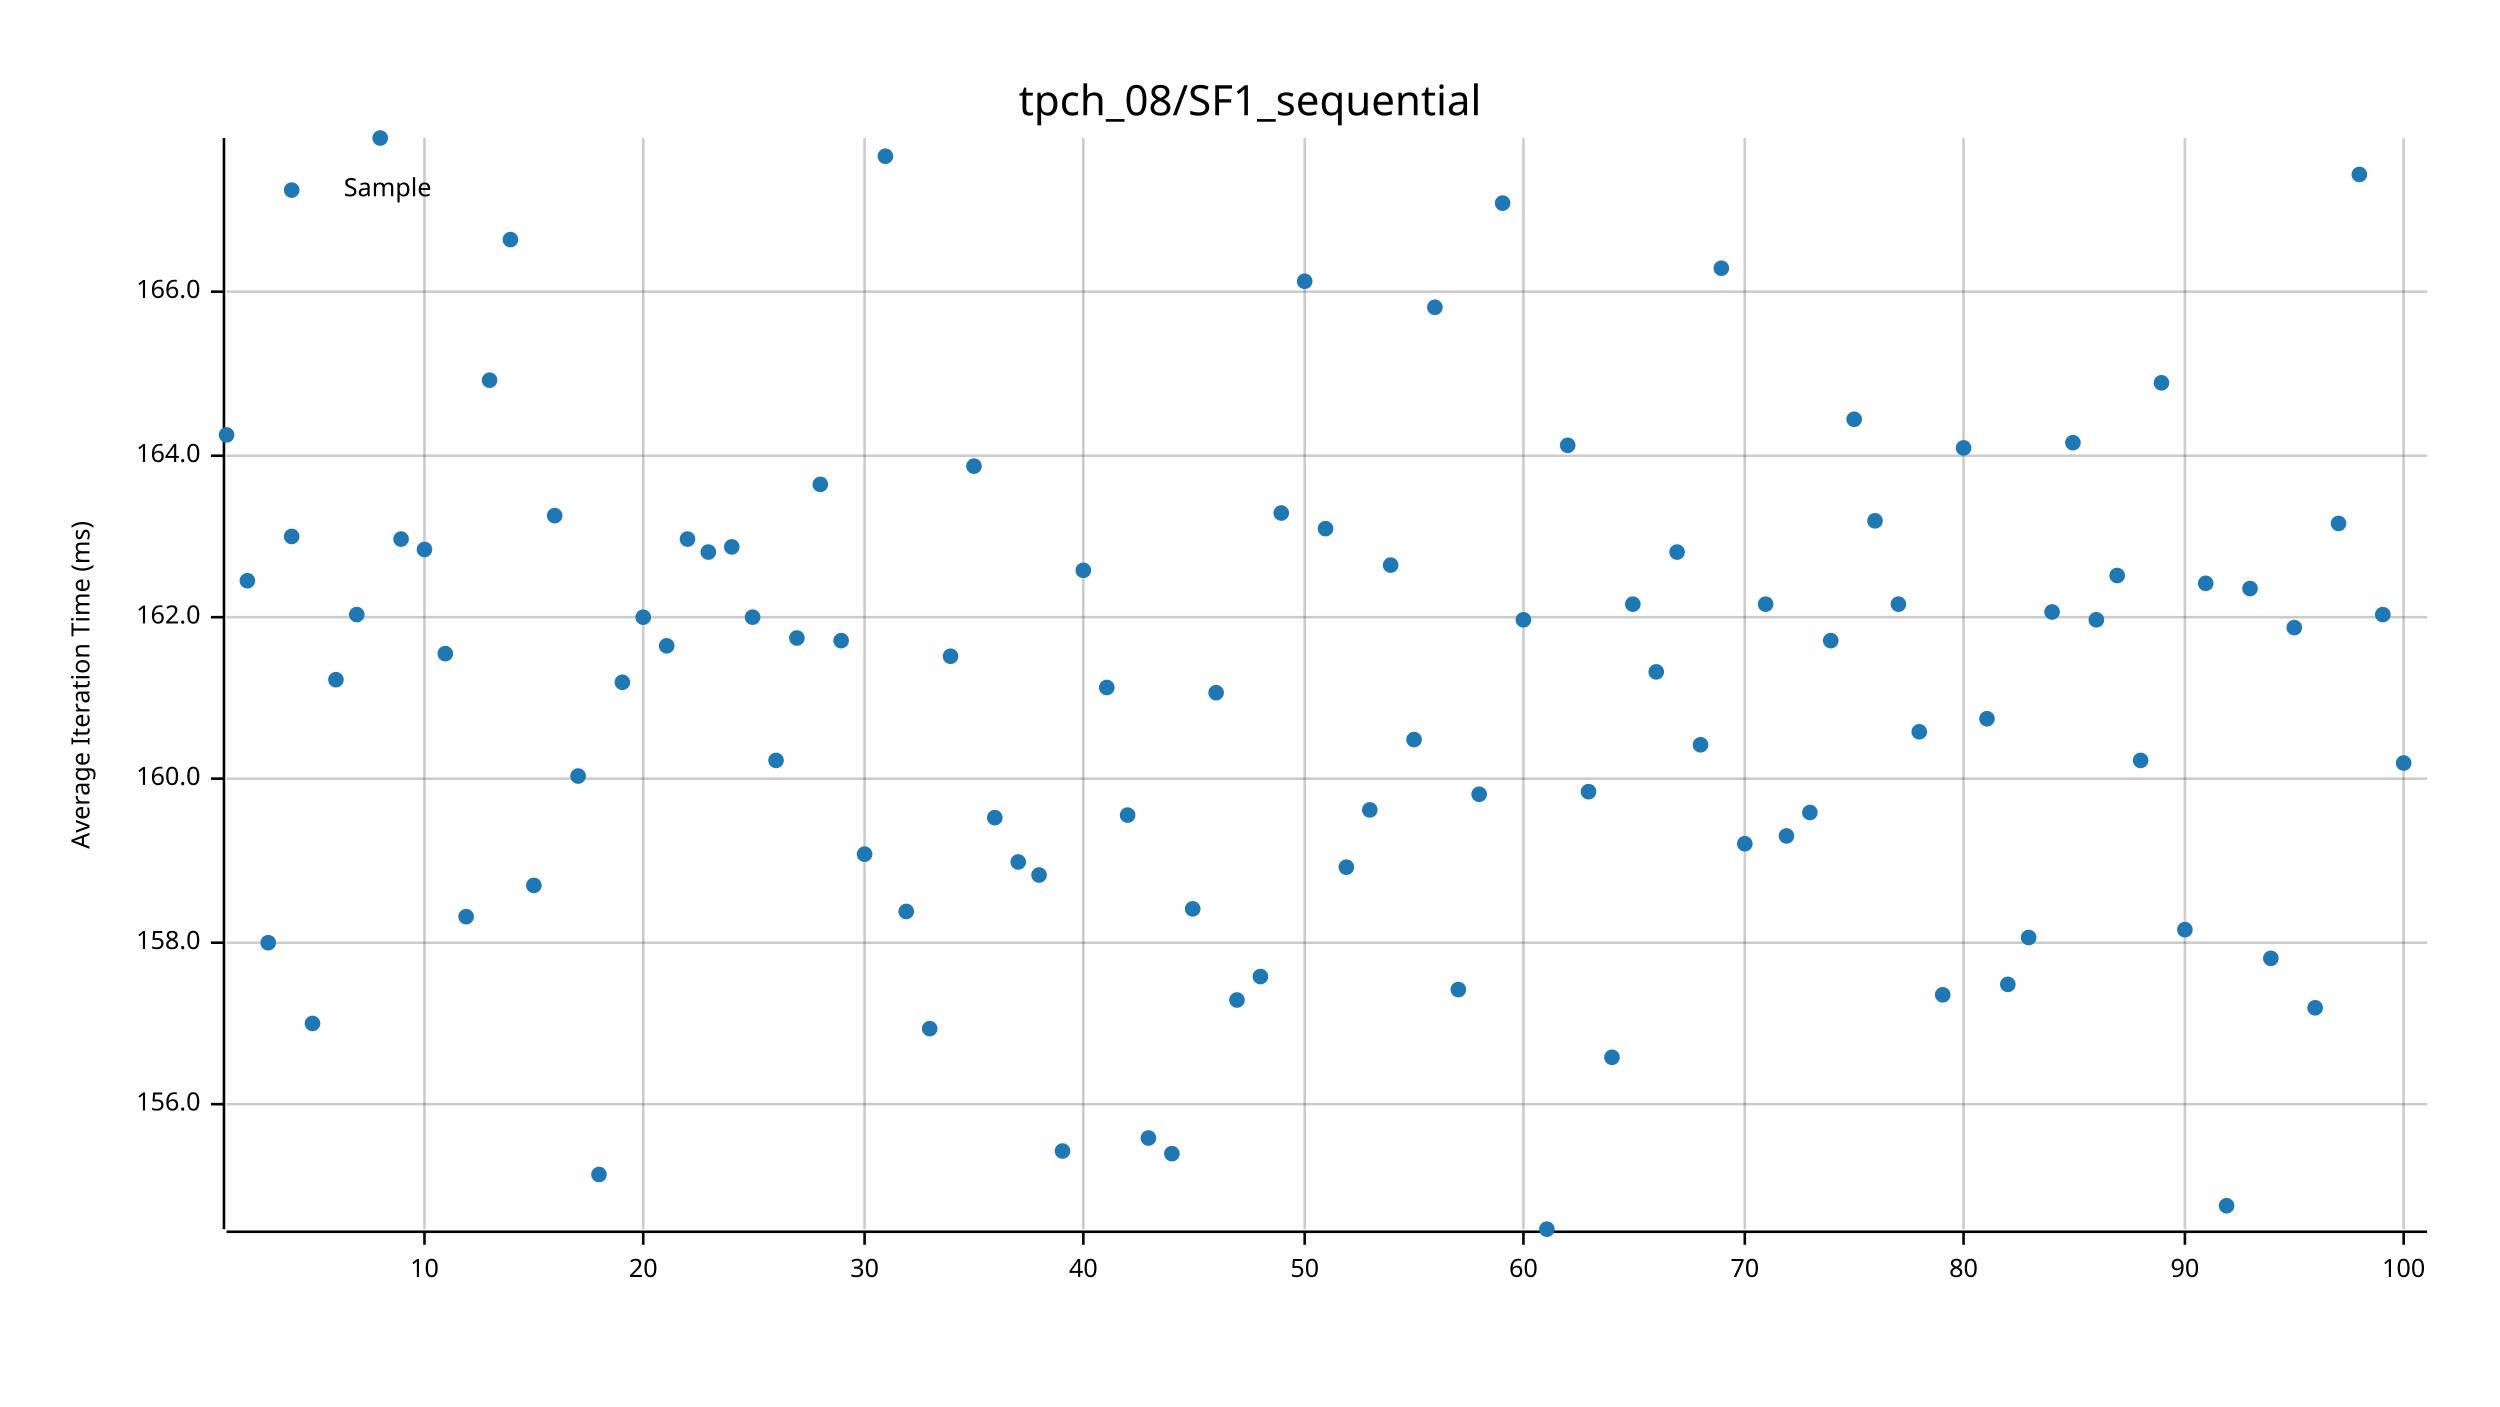
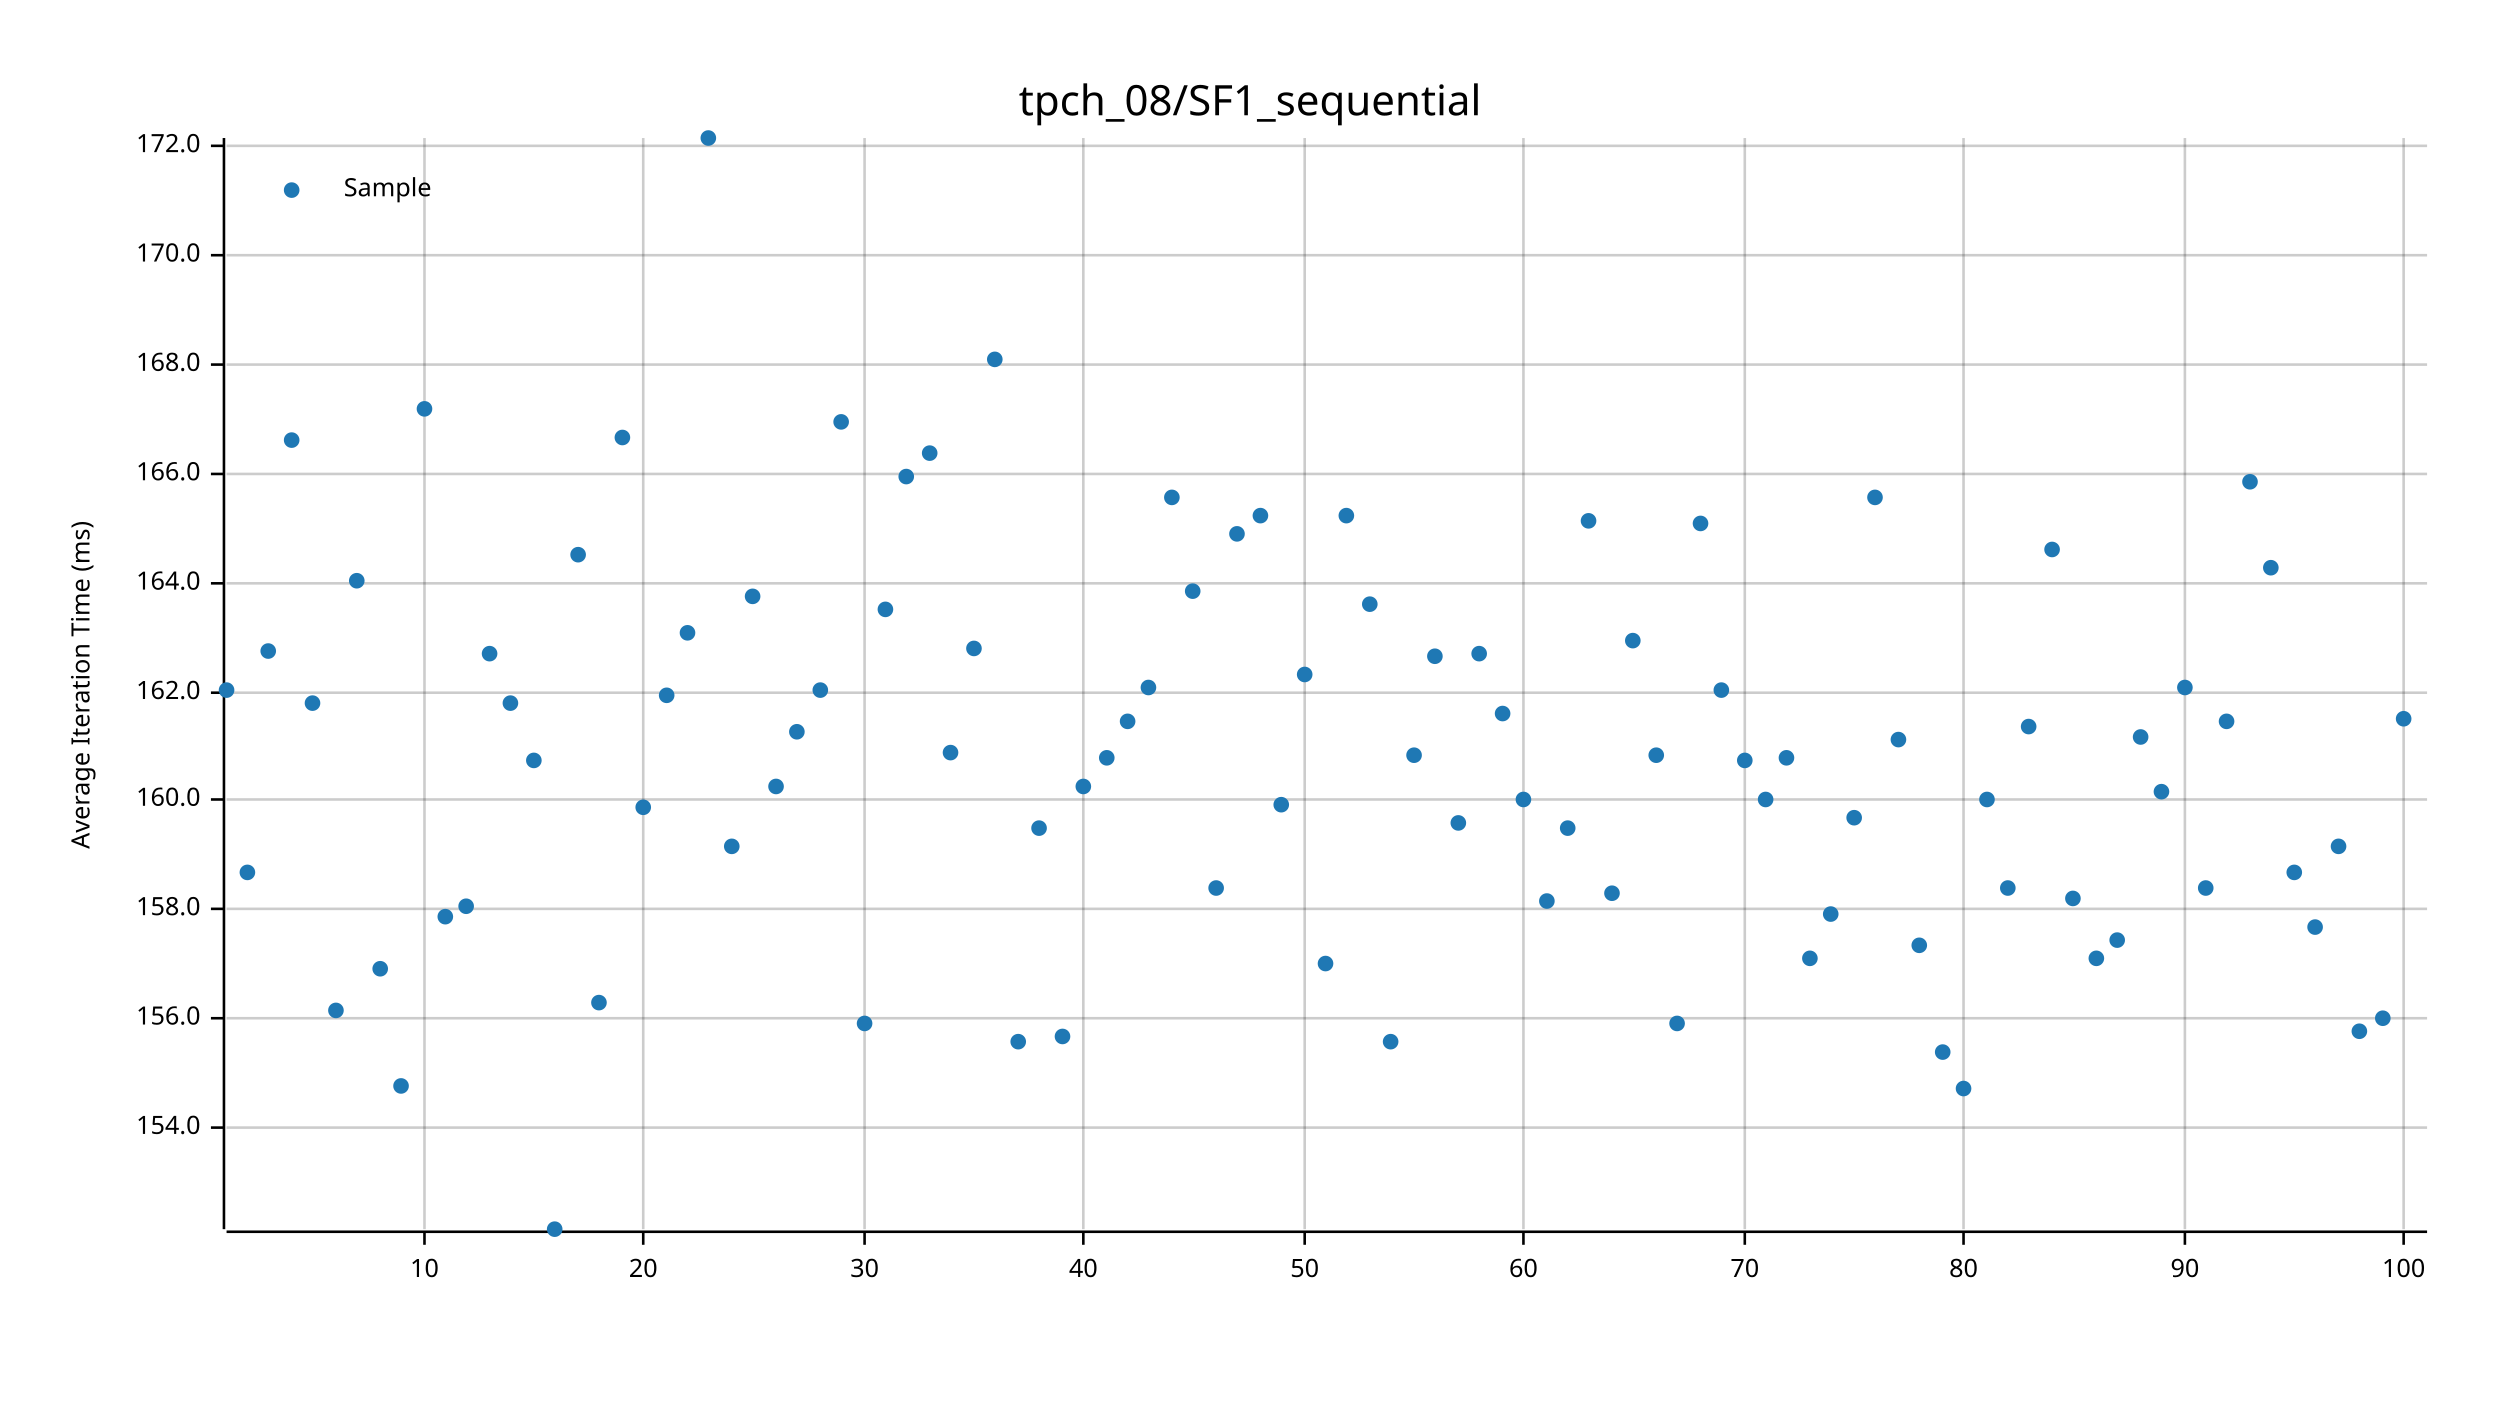
<svg xmlns="http://www.w3.org/2000/svg" width="960" height="540" viewBox="0 0 960 540">
  <text x="480" y="32" dy="0.76em" text-anchor="middle" font-family="sans-serif" font-size="16.129" opacity="1" fill="#000000">
tpch_08/SF1_sequential
</text>
  <text x="27" y="263" dy="0.76em" text-anchor="middle" font-family="sans-serif" font-size="9.677" opacity="1" fill="#000000" transform="rotate(270, 27, 263)">
Average Iteration Time (ms)
</text>
  <line opacity="0.2" stroke="#000000" stroke-width="1" x1="163" y1="472" x2="163" y2="53" />
  <line opacity="0.2" stroke="#000000" stroke-width="1" x1="247" y1="472" x2="247" y2="53" />
  <line opacity="0.2" stroke="#000000" stroke-width="1" x1="332" y1="472" x2="332" y2="53" />
  <line opacity="0.2" stroke="#000000" stroke-width="1" x1="416" y1="472" x2="416" y2="53" />
  <line opacity="0.2" stroke="#000000" stroke-width="1" x1="501" y1="472" x2="501" y2="53" />
  <line opacity="0.2" stroke="#000000" stroke-width="1" x1="585" y1="472" x2="585" y2="53" />
  <line opacity="0.2" stroke="#000000" stroke-width="1" x1="670" y1="472" x2="670" y2="53" />
  <line opacity="0.2" stroke="#000000" stroke-width="1" x1="754" y1="472" x2="754" y2="53" />
  <line opacity="0.2" stroke="#000000" stroke-width="1" x1="839" y1="472" x2="839" y2="53" />
  <line opacity="0.2" stroke="#000000" stroke-width="1" x1="923" y1="472" x2="923" y2="53" />
-   <line opacity="0.2" stroke="#000000" stroke-width="1" x1="87" y1="424" x2="932" y2="424" />
-   <line opacity="0.2" stroke="#000000" stroke-width="1" x1="87" y1="362" x2="932" y2="362" />
-   <line opacity="0.2" stroke="#000000" stroke-width="1" x1="87" y1="299" x2="932" y2="299" />
-   <line opacity="0.2" stroke="#000000" stroke-width="1" x1="87" y1="237" x2="932" y2="237" />
-   <line opacity="0.2" stroke="#000000" stroke-width="1" x1="87" y1="175" x2="932" y2="175" />
-   <line opacity="0.2" stroke="#000000" stroke-width="1" x1="87" y1="112" x2="932" y2="112" />
+   <line opacity="0.2" stroke="#000000" stroke-width="1" x1="87" y1="433" x2="932" y2="433" />
+   <line opacity="0.2" stroke="#000000" stroke-width="1" x1="87" y1="391" x2="932" y2="391" />
+   <line opacity="0.2" stroke="#000000" stroke-width="1" x1="87" y1="349" x2="932" y2="349" />
+   <line opacity="0.2" stroke="#000000" stroke-width="1" x1="87" y1="307" x2="932" y2="307" />
+   <line opacity="0.2" stroke="#000000" stroke-width="1" x1="87" y1="266" x2="932" y2="266" />
+   <line opacity="0.2" stroke="#000000" stroke-width="1" x1="87" y1="224" x2="932" y2="224" />
+   <line opacity="0.2" stroke="#000000" stroke-width="1" x1="87" y1="182" x2="932" y2="182" />
+   <line opacity="0.2" stroke="#000000" stroke-width="1" x1="87" y1="140" x2="932" y2="140" />
+   <line opacity="0.2" stroke="#000000" stroke-width="1" x1="87" y1="98" x2="932" y2="98" />
+   <line opacity="0.2" stroke="#000000" stroke-width="1" x1="87" y1="56" x2="932" y2="56" />
  <polyline fill="none" opacity="1" stroke="#000000" stroke-width="1" points="86,53 86,472 " />
-   <text x="77" y="424" dy="0.5ex" text-anchor="end" font-family="sans-serif" font-size="9.677" opacity="1" fill="#000000">
+   <text x="77" y="433" dy="0.5ex" text-anchor="end" font-family="sans-serif" font-size="9.677" opacity="1" fill="#000000">
+ 154.0
+ </text>
+   <polyline fill="none" opacity="1" stroke="#000000" stroke-width="1" points="81,433 86,433 " />
+   <text x="77" y="391" dy="0.5ex" text-anchor="end" font-family="sans-serif" font-size="9.677" opacity="1" fill="#000000">
156.0
</text>
-   <polyline fill="none" opacity="1" stroke="#000000" stroke-width="1" points="81,424 86,424 " />
-   <text x="77" y="362" dy="0.5ex" text-anchor="end" font-family="sans-serif" font-size="9.677" opacity="1" fill="#000000">
+   <polyline fill="none" opacity="1" stroke="#000000" stroke-width="1" points="81,391 86,391 " />
+   <text x="77" y="349" dy="0.5ex" text-anchor="end" font-family="sans-serif" font-size="9.677" opacity="1" fill="#000000">
158.0
</text>
-   <polyline fill="none" opacity="1" stroke="#000000" stroke-width="1" points="81,362 86,362 " />
-   <text x="77" y="299" dy="0.5ex" text-anchor="end" font-family="sans-serif" font-size="9.677" opacity="1" fill="#000000">
+   <polyline fill="none" opacity="1" stroke="#000000" stroke-width="1" points="81,349 86,349 " />
+   <text x="77" y="307" dy="0.5ex" text-anchor="end" font-family="sans-serif" font-size="9.677" opacity="1" fill="#000000">
160.0
</text>
-   <polyline fill="none" opacity="1" stroke="#000000" stroke-width="1" points="81,299 86,299 " />
-   <text x="77" y="237" dy="0.5ex" text-anchor="end" font-family="sans-serif" font-size="9.677" opacity="1" fill="#000000">
+   <polyline fill="none" opacity="1" stroke="#000000" stroke-width="1" points="81,307 86,307 " />
+   <text x="77" y="266" dy="0.5ex" text-anchor="end" font-family="sans-serif" font-size="9.677" opacity="1" fill="#000000">
162.0
</text>
-   <polyline fill="none" opacity="1" stroke="#000000" stroke-width="1" points="81,237 86,237 " />
-   <text x="77" y="175" dy="0.5ex" text-anchor="end" font-family="sans-serif" font-size="9.677" opacity="1" fill="#000000">
+   <polyline fill="none" opacity="1" stroke="#000000" stroke-width="1" points="81,266 86,266 " />
+   <text x="77" y="224" dy="0.5ex" text-anchor="end" font-family="sans-serif" font-size="9.677" opacity="1" fill="#000000">
164.0
</text>
-   <polyline fill="none" opacity="1" stroke="#000000" stroke-width="1" points="81,175 86,175 " />
-   <text x="77" y="112" dy="0.5ex" text-anchor="end" font-family="sans-serif" font-size="9.677" opacity="1" fill="#000000">
+   <polyline fill="none" opacity="1" stroke="#000000" stroke-width="1" points="81,224 86,224 " />
+   <text x="77" y="182" dy="0.5ex" text-anchor="end" font-family="sans-serif" font-size="9.677" opacity="1" fill="#000000">
166.0
</text>
-   <polyline fill="none" opacity="1" stroke="#000000" stroke-width="1" points="81,112 86,112 " />
+   <polyline fill="none" opacity="1" stroke="#000000" stroke-width="1" points="81,182 86,182 " />
+   <text x="77" y="140" dy="0.5ex" text-anchor="end" font-family="sans-serif" font-size="9.677" opacity="1" fill="#000000">
+ 168.0
+ </text>
+   <polyline fill="none" opacity="1" stroke="#000000" stroke-width="1" points="81,140 86,140 " />
+   <text x="77" y="98" dy="0.5ex" text-anchor="end" font-family="sans-serif" font-size="9.677" opacity="1" fill="#000000">
+ 170.0
+ </text>
+   <polyline fill="none" opacity="1" stroke="#000000" stroke-width="1" points="81,98 86,98 " />
+   <text x="77" y="56" dy="0.5ex" text-anchor="end" font-family="sans-serif" font-size="9.677" opacity="1" fill="#000000">
+ 172.0
+ </text>
+   <polyline fill="none" opacity="1" stroke="#000000" stroke-width="1" points="81,56 86,56 " />
  <polyline fill="none" opacity="1" stroke="#000000" stroke-width="1" points="87,473 932,473 " />
  <text x="163" y="483" dy="0.76em" text-anchor="middle" font-family="sans-serif" font-size="9.677" opacity="1" fill="#000000">
10
</text>
  <polyline fill="none" opacity="1" stroke="#000000" stroke-width="1" points="163,473 163,478 " />
  <text x="247" y="483" dy="0.76em" text-anchor="middle" font-family="sans-serif" font-size="9.677" opacity="1" fill="#000000">
20
</text>
  <polyline fill="none" opacity="1" stroke="#000000" stroke-width="1" points="247,473 247,478 " />
  <text x="332" y="483" dy="0.76em" text-anchor="middle" font-family="sans-serif" font-size="9.677" opacity="1" fill="#000000">
30
</text>
  <polyline fill="none" opacity="1" stroke="#000000" stroke-width="1" points="332,473 332,478 " />
  <text x="416" y="483" dy="0.76em" text-anchor="middle" font-family="sans-serif" font-size="9.677" opacity="1" fill="#000000">
40
</text>
  <polyline fill="none" opacity="1" stroke="#000000" stroke-width="1" points="416,473 416,478 " />
  <text x="501" y="483" dy="0.76em" text-anchor="middle" font-family="sans-serif" font-size="9.677" opacity="1" fill="#000000">
50
</text>
  <polyline fill="none" opacity="1" stroke="#000000" stroke-width="1" points="501,473 501,478 " />
  <text x="585" y="483" dy="0.76em" text-anchor="middle" font-family="sans-serif" font-size="9.677" opacity="1" fill="#000000">
60
</text>
  <polyline fill="none" opacity="1" stroke="#000000" stroke-width="1" points="585,473 585,478 " />
  <text x="670" y="483" dy="0.76em" text-anchor="middle" font-family="sans-serif" font-size="9.677" opacity="1" fill="#000000">
70
</text>
  <polyline fill="none" opacity="1" stroke="#000000" stroke-width="1" points="670,473 670,478 " />
  <text x="754" y="483" dy="0.76em" text-anchor="middle" font-family="sans-serif" font-size="9.677" opacity="1" fill="#000000">
80
</text>
  <polyline fill="none" opacity="1" stroke="#000000" stroke-width="1" points="754,473 754,478 " />
  <text x="839" y="483" dy="0.76em" text-anchor="middle" font-family="sans-serif" font-size="9.677" opacity="1" fill="#000000">
90
</text>
  <polyline fill="none" opacity="1" stroke="#000000" stroke-width="1" points="839,473 839,478 " />
  <text x="923" y="483" dy="0.76em" text-anchor="middle" font-family="sans-serif" font-size="9.677" opacity="1" fill="#000000">
100
</text>
  <polyline fill="none" opacity="1" stroke="#000000" stroke-width="1" points="923,473 923,478 " />
-   <circle cx="87" cy="167" r="3" opacity="1" fill="#1F78B4" stroke="none" stroke-width="1" />
-   <circle cx="95" cy="223" r="3" opacity="1" fill="#1F78B4" stroke="none" stroke-width="1" />
-   <circle cx="103" cy="362" r="3" opacity="1" fill="#1F78B4" stroke="none" stroke-width="1" />
-   <circle cx="112" cy="206" r="3" opacity="1" fill="#1F78B4" stroke="none" stroke-width="1" />
-   <circle cx="120" cy="393" r="3" opacity="1" fill="#1F78B4" stroke="none" stroke-width="1" />
-   <circle cx="129" cy="261" r="3" opacity="1" fill="#1F78B4" stroke="none" stroke-width="1" />
-   <circle cx="137" cy="236" r="3" opacity="1" fill="#1F78B4" stroke="none" stroke-width="1" />
-   <circle cx="146" cy="53" r="3" opacity="1" fill="#1F78B4" stroke="none" stroke-width="1" />
-   <circle cx="154" cy="207" r="3" opacity="1" fill="#1F78B4" stroke="none" stroke-width="1" />
-   <circle cx="163" cy="211" r="3" opacity="1" fill="#1F78B4" stroke="none" stroke-width="1" />
-   <circle cx="171" cy="251" r="3" opacity="1" fill="#1F78B4" stroke="none" stroke-width="1" />
-   <circle cx="179" cy="352" r="3" opacity="1" fill="#1F78B4" stroke="none" stroke-width="1" />
-   <circle cx="188" cy="146" r="3" opacity="1" fill="#1F78B4" stroke="none" stroke-width="1" />
-   <circle cx="196" cy="92" r="3" opacity="1" fill="#1F78B4" stroke="none" stroke-width="1" />
-   <circle cx="205" cy="340" r="3" opacity="1" fill="#1F78B4" stroke="none" stroke-width="1" />
-   <circle cx="213" cy="198" r="3" opacity="1" fill="#1F78B4" stroke="none" stroke-width="1" />
-   <circle cx="222" cy="298" r="3" opacity="1" fill="#1F78B4" stroke="none" stroke-width="1" />
-   <circle cx="230" cy="451" r="3" opacity="1" fill="#1F78B4" stroke="none" stroke-width="1" />
-   <circle cx="239" cy="262" r="3" opacity="1" fill="#1F78B4" stroke="none" stroke-width="1" />
-   <circle cx="247" cy="237" r="3" opacity="1" fill="#1F78B4" stroke="none" stroke-width="1" />
-   <circle cx="256" cy="248" r="3" opacity="1" fill="#1F78B4" stroke="none" stroke-width="1" />
-   <circle cx="264" cy="207" r="3" opacity="1" fill="#1F78B4" stroke="none" stroke-width="1" />
-   <circle cx="272" cy="212" r="3" opacity="1" fill="#1F78B4" stroke="none" stroke-width="1" />
-   <circle cx="281" cy="210" r="3" opacity="1" fill="#1F78B4" stroke="none" stroke-width="1" />
-   <circle cx="289" cy="237" r="3" opacity="1" fill="#1F78B4" stroke="none" stroke-width="1" />
-   <circle cx="298" cy="292" r="3" opacity="1" fill="#1F78B4" stroke="none" stroke-width="1" />
-   <circle cx="306" cy="245" r="3" opacity="1" fill="#1F78B4" stroke="none" stroke-width="1" />
-   <circle cx="315" cy="186" r="3" opacity="1" fill="#1F78B4" stroke="none" stroke-width="1" />
-   <circle cx="323" cy="246" r="3" opacity="1" fill="#1F78B4" stroke="none" stroke-width="1" />
-   <circle cx="332" cy="328" r="3" opacity="1" fill="#1F78B4" stroke="none" stroke-width="1" />
-   <circle cx="340" cy="60" r="3" opacity="1" fill="#1F78B4" stroke="none" stroke-width="1" />
-   <circle cx="348" cy="350" r="3" opacity="1" fill="#1F78B4" stroke="none" stroke-width="1" />
-   <circle cx="357" cy="395" r="3" opacity="1" fill="#1F78B4" stroke="none" stroke-width="1" />
-   <circle cx="365" cy="252" r="3" opacity="1" fill="#1F78B4" stroke="none" stroke-width="1" />
-   <circle cx="374" cy="179" r="3" opacity="1" fill="#1F78B4" stroke="none" stroke-width="1" />
-   <circle cx="382" cy="314" r="3" opacity="1" fill="#1F78B4" stroke="none" stroke-width="1" />
-   <circle cx="391" cy="331" r="3" opacity="1" fill="#1F78B4" stroke="none" stroke-width="1" />
-   <circle cx="399" cy="336" r="3" opacity="1" fill="#1F78B4" stroke="none" stroke-width="1" />
-   <circle cx="408" cy="442" r="3" opacity="1" fill="#1F78B4" stroke="none" stroke-width="1" />
-   <circle cx="416" cy="219" r="3" opacity="1" fill="#1F78B4" stroke="none" stroke-width="1" />
-   <circle cx="425" cy="264" r="3" opacity="1" fill="#1F78B4" stroke="none" stroke-width="1" />
-   <circle cx="433" cy="313" r="3" opacity="1" fill="#1F78B4" stroke="none" stroke-width="1" />
-   <circle cx="441" cy="437" r="3" opacity="1" fill="#1F78B4" stroke="none" stroke-width="1" />
-   <circle cx="450" cy="443" r="3" opacity="1" fill="#1F78B4" stroke="none" stroke-width="1" />
-   <circle cx="458" cy="349" r="3" opacity="1" fill="#1F78B4" stroke="none" stroke-width="1" />
-   <circle cx="467" cy="266" r="3" opacity="1" fill="#1F78B4" stroke="none" stroke-width="1" />
-   <circle cx="475" cy="384" r="3" opacity="1" fill="#1F78B4" stroke="none" stroke-width="1" />
-   <circle cx="484" cy="375" r="3" opacity="1" fill="#1F78B4" stroke="none" stroke-width="1" />
-   <circle cx="492" cy="197" r="3" opacity="1" fill="#1F78B4" stroke="none" stroke-width="1" />
-   <circle cx="501" cy="108" r="3" opacity="1" fill="#1F78B4" stroke="none" stroke-width="1" />
-   <circle cx="509" cy="203" r="3" opacity="1" fill="#1F78B4" stroke="none" stroke-width="1" />
-   <circle cx="517" cy="333" r="3" opacity="1" fill="#1F78B4" stroke="none" stroke-width="1" />
-   <circle cx="526" cy="311" r="3" opacity="1" fill="#1F78B4" stroke="none" stroke-width="1" />
-   <circle cx="534" cy="217" r="3" opacity="1" fill="#1F78B4" stroke="none" stroke-width="1" />
-   <circle cx="543" cy="284" r="3" opacity="1" fill="#1F78B4" stroke="none" stroke-width="1" />
-   <circle cx="551" cy="118" r="3" opacity="1" fill="#1F78B4" stroke="none" stroke-width="1" />
-   <circle cx="560" cy="380" r="3" opacity="1" fill="#1F78B4" stroke="none" stroke-width="1" />
-   <circle cx="568" cy="305" r="3" opacity="1" fill="#1F78B4" stroke="none" stroke-width="1" />
-   <circle cx="577" cy="78" r="3" opacity="1" fill="#1F78B4" stroke="none" stroke-width="1" />
-   <circle cx="585" cy="238" r="3" opacity="1" fill="#1F78B4" stroke="none" stroke-width="1" />
-   <circle cx="594" cy="472" r="3" opacity="1" fill="#1F78B4" stroke="none" stroke-width="1" />
-   <circle cx="602" cy="171" r="3" opacity="1" fill="#1F78B4" stroke="none" stroke-width="1" />
-   <circle cx="610" cy="304" r="3" opacity="1" fill="#1F78B4" stroke="none" stroke-width="1" />
-   <circle cx="619" cy="406" r="3" opacity="1" fill="#1F78B4" stroke="none" stroke-width="1" />
-   <circle cx="627" cy="232" r="3" opacity="1" fill="#1F78B4" stroke="none" stroke-width="1" />
-   <circle cx="636" cy="258" r="3" opacity="1" fill="#1F78B4" stroke="none" stroke-width="1" />
-   <circle cx="644" cy="212" r="3" opacity="1" fill="#1F78B4" stroke="none" stroke-width="1" />
-   <circle cx="653" cy="286" r="3" opacity="1" fill="#1F78B4" stroke="none" stroke-width="1" />
-   <circle cx="661" cy="103" r="3" opacity="1" fill="#1F78B4" stroke="none" stroke-width="1" />
-   <circle cx="670" cy="324" r="3" opacity="1" fill="#1F78B4" stroke="none" stroke-width="1" />
-   <circle cx="678" cy="232" r="3" opacity="1" fill="#1F78B4" stroke="none" stroke-width="1" />
-   <circle cx="686" cy="321" r="3" opacity="1" fill="#1F78B4" stroke="none" stroke-width="1" />
-   <circle cx="695" cy="312" r="3" opacity="1" fill="#1F78B4" stroke="none" stroke-width="1" />
-   <circle cx="703" cy="246" r="3" opacity="1" fill="#1F78B4" stroke="none" stroke-width="1" />
-   <circle cx="712" cy="161" r="3" opacity="1" fill="#1F78B4" stroke="none" stroke-width="1" />
-   <circle cx="720" cy="200" r="3" opacity="1" fill="#1F78B4" stroke="none" stroke-width="1" />
-   <circle cx="729" cy="232" r="3" opacity="1" fill="#1F78B4" stroke="none" stroke-width="1" />
-   <circle cx="737" cy="281" r="3" opacity="1" fill="#1F78B4" stroke="none" stroke-width="1" />
-   <circle cx="746" cy="382" r="3" opacity="1" fill="#1F78B4" stroke="none" stroke-width="1" />
-   <circle cx="754" cy="172" r="3" opacity="1" fill="#1F78B4" stroke="none" stroke-width="1" />
-   <circle cx="763" cy="276" r="3" opacity="1" fill="#1F78B4" stroke="none" stroke-width="1" />
-   <circle cx="771" cy="378" r="3" opacity="1" fill="#1F78B4" stroke="none" stroke-width="1" />
-   <circle cx="779" cy="360" r="3" opacity="1" fill="#1F78B4" stroke="none" stroke-width="1" />
-   <circle cx="788" cy="235" r="3" opacity="1" fill="#1F78B4" stroke="none" stroke-width="1" />
-   <circle cx="796" cy="170" r="3" opacity="1" fill="#1F78B4" stroke="none" stroke-width="1" />
-   <circle cx="805" cy="238" r="3" opacity="1" fill="#1F78B4" stroke="none" stroke-width="1" />
-   <circle cx="813" cy="221" r="3" opacity="1" fill="#1F78B4" stroke="none" stroke-width="1" />
-   <circle cx="822" cy="292" r="3" opacity="1" fill="#1F78B4" stroke="none" stroke-width="1" />
-   <circle cx="830" cy="147" r="3" opacity="1" fill="#1F78B4" stroke="none" stroke-width="1" />
-   <circle cx="839" cy="357" r="3" opacity="1" fill="#1F78B4" stroke="none" stroke-width="1" />
-   <circle cx="847" cy="224" r="3" opacity="1" fill="#1F78B4" stroke="none" stroke-width="1" />
-   <circle cx="855" cy="463" r="3" opacity="1" fill="#1F78B4" stroke="none" stroke-width="1" />
-   <circle cx="864" cy="226" r="3" opacity="1" fill="#1F78B4" stroke="none" stroke-width="1" />
-   <circle cx="872" cy="368" r="3" opacity="1" fill="#1F78B4" stroke="none" stroke-width="1" />
-   <circle cx="881" cy="241" r="3" opacity="1" fill="#1F78B4" stroke="none" stroke-width="1" />
-   <circle cx="889" cy="387" r="3" opacity="1" fill="#1F78B4" stroke="none" stroke-width="1" />
-   <circle cx="898" cy="201" r="3" opacity="1" fill="#1F78B4" stroke="none" stroke-width="1" />
-   <circle cx="906" cy="67" r="3" opacity="1" fill="#1F78B4" stroke="none" stroke-width="1" />
-   <circle cx="915" cy="236" r="3" opacity="1" fill="#1F78B4" stroke="none" stroke-width="1" />
-   <circle cx="923" cy="293" r="3" opacity="1" fill="#1F78B4" stroke="none" stroke-width="1" />
+   <circle cx="87" cy="265" r="3" opacity="1" fill="#1F78B4" stroke="none" stroke-width="1" />
+   <circle cx="95" cy="335" r="3" opacity="1" fill="#1F78B4" stroke="none" stroke-width="1" />
+   <circle cx="103" cy="250" r="3" opacity="1" fill="#1F78B4" stroke="none" stroke-width="1" />
+   <circle cx="112" cy="169" r="3" opacity="1" fill="#1F78B4" stroke="none" stroke-width="1" />
+   <circle cx="120" cy="270" r="3" opacity="1" fill="#1F78B4" stroke="none" stroke-width="1" />
+   <circle cx="129" cy="388" r="3" opacity="1" fill="#1F78B4" stroke="none" stroke-width="1" />
+   <circle cx="137" cy="223" r="3" opacity="1" fill="#1F78B4" stroke="none" stroke-width="1" />
+   <circle cx="146" cy="372" r="3" opacity="1" fill="#1F78B4" stroke="none" stroke-width="1" />
+   <circle cx="154" cy="417" r="3" opacity="1" fill="#1F78B4" stroke="none" stroke-width="1" />
+   <circle cx="163" cy="157" r="3" opacity="1" fill="#1F78B4" stroke="none" stroke-width="1" />
+   <circle cx="171" cy="352" r="3" opacity="1" fill="#1F78B4" stroke="none" stroke-width="1" />
+   <circle cx="179" cy="348" r="3" opacity="1" fill="#1F78B4" stroke="none" stroke-width="1" />
+   <circle cx="188" cy="251" r="3" opacity="1" fill="#1F78B4" stroke="none" stroke-width="1" />
+   <circle cx="196" cy="270" r="3" opacity="1" fill="#1F78B4" stroke="none" stroke-width="1" />
+   <circle cx="205" cy="292" r="3" opacity="1" fill="#1F78B4" stroke="none" stroke-width="1" />
+   <circle cx="213" cy="472" r="3" opacity="1" fill="#1F78B4" stroke="none" stroke-width="1" />
+   <circle cx="222" cy="213" r="3" opacity="1" fill="#1F78B4" stroke="none" stroke-width="1" />
+   <circle cx="230" cy="385" r="3" opacity="1" fill="#1F78B4" stroke="none" stroke-width="1" />
+   <circle cx="239" cy="168" r="3" opacity="1" fill="#1F78B4" stroke="none" stroke-width="1" />
+   <circle cx="247" cy="310" r="3" opacity="1" fill="#1F78B4" stroke="none" stroke-width="1" />
+   <circle cx="256" cy="267" r="3" opacity="1" fill="#1F78B4" stroke="none" stroke-width="1" />
+   <circle cx="264" cy="243" r="3" opacity="1" fill="#1F78B4" stroke="none" stroke-width="1" />
+   <circle cx="272" cy="53" r="3" opacity="1" fill="#1F78B4" stroke="none" stroke-width="1" />
+   <circle cx="281" cy="325" r="3" opacity="1" fill="#1F78B4" stroke="none" stroke-width="1" />
+   <circle cx="289" cy="229" r="3" opacity="1" fill="#1F78B4" stroke="none" stroke-width="1" />
+   <circle cx="298" cy="302" r="3" opacity="1" fill="#1F78B4" stroke="none" stroke-width="1" />
+   <circle cx="306" cy="281" r="3" opacity="1" fill="#1F78B4" stroke="none" stroke-width="1" />
+   <circle cx="315" cy="265" r="3" opacity="1" fill="#1F78B4" stroke="none" stroke-width="1" />
+   <circle cx="323" cy="162" r="3" opacity="1" fill="#1F78B4" stroke="none" stroke-width="1" />
+   <circle cx="332" cy="393" r="3" opacity="1" fill="#1F78B4" stroke="none" stroke-width="1" />
+   <circle cx="340" cy="234" r="3" opacity="1" fill="#1F78B4" stroke="none" stroke-width="1" />
+   <circle cx="348" cy="183" r="3" opacity="1" fill="#1F78B4" stroke="none" stroke-width="1" />
+   <circle cx="357" cy="174" r="3" opacity="1" fill="#1F78B4" stroke="none" stroke-width="1" />
+   <circle cx="365" cy="289" r="3" opacity="1" fill="#1F78B4" stroke="none" stroke-width="1" />
+   <circle cx="374" cy="249" r="3" opacity="1" fill="#1F78B4" stroke="none" stroke-width="1" />
+   <circle cx="382" cy="138" r="3" opacity="1" fill="#1F78B4" stroke="none" stroke-width="1" />
+   <circle cx="391" cy="400" r="3" opacity="1" fill="#1F78B4" stroke="none" stroke-width="1" />
+   <circle cx="399" cy="318" r="3" opacity="1" fill="#1F78B4" stroke="none" stroke-width="1" />
+   <circle cx="408" cy="398" r="3" opacity="1" fill="#1F78B4" stroke="none" stroke-width="1" />
+   <circle cx="416" cy="302" r="3" opacity="1" fill="#1F78B4" stroke="none" stroke-width="1" />
+   <circle cx="425" cy="291" r="3" opacity="1" fill="#1F78B4" stroke="none" stroke-width="1" />
+   <circle cx="433" cy="277" r="3" opacity="1" fill="#1F78B4" stroke="none" stroke-width="1" />
+   <circle cx="441" cy="264" r="3" opacity="1" fill="#1F78B4" stroke="none" stroke-width="1" />
+   <circle cx="450" cy="191" r="3" opacity="1" fill="#1F78B4" stroke="none" stroke-width="1" />
+   <circle cx="458" cy="227" r="3" opacity="1" fill="#1F78B4" stroke="none" stroke-width="1" />
+   <circle cx="467" cy="341" r="3" opacity="1" fill="#1F78B4" stroke="none" stroke-width="1" />
+   <circle cx="475" cy="205" r="3" opacity="1" fill="#1F78B4" stroke="none" stroke-width="1" />
+   <circle cx="484" cy="198" r="3" opacity="1" fill="#1F78B4" stroke="none" stroke-width="1" />
+   <circle cx="492" cy="309" r="3" opacity="1" fill="#1F78B4" stroke="none" stroke-width="1" />
+   <circle cx="501" cy="259" r="3" opacity="1" fill="#1F78B4" stroke="none" stroke-width="1" />
+   <circle cx="509" cy="370" r="3" opacity="1" fill="#1F78B4" stroke="none" stroke-width="1" />
+   <circle cx="517" cy="198" r="3" opacity="1" fill="#1F78B4" stroke="none" stroke-width="1" />
+   <circle cx="526" cy="232" r="3" opacity="1" fill="#1F78B4" stroke="none" stroke-width="1" />
+   <circle cx="534" cy="400" r="3" opacity="1" fill="#1F78B4" stroke="none" stroke-width="1" />
+   <circle cx="543" cy="290" r="3" opacity="1" fill="#1F78B4" stroke="none" stroke-width="1" />
+   <circle cx="551" cy="252" r="3" opacity="1" fill="#1F78B4" stroke="none" stroke-width="1" />
+   <circle cx="560" cy="316" r="3" opacity="1" fill="#1F78B4" stroke="none" stroke-width="1" />
+   <circle cx="568" cy="251" r="3" opacity="1" fill="#1F78B4" stroke="none" stroke-width="1" />
+   <circle cx="577" cy="274" r="3" opacity="1" fill="#1F78B4" stroke="none" stroke-width="1" />
+   <circle cx="585" cy="307" r="3" opacity="1" fill="#1F78B4" stroke="none" stroke-width="1" />
+   <circle cx="594" cy="346" r="3" opacity="1" fill="#1F78B4" stroke="none" stroke-width="1" />
+   <circle cx="602" cy="318" r="3" opacity="1" fill="#1F78B4" stroke="none" stroke-width="1" />
+   <circle cx="610" cy="200" r="3" opacity="1" fill="#1F78B4" stroke="none" stroke-width="1" />
+   <circle cx="619" cy="343" r="3" opacity="1" fill="#1F78B4" stroke="none" stroke-width="1" />
+   <circle cx="627" cy="246" r="3" opacity="1" fill="#1F78B4" stroke="none" stroke-width="1" />
+   <circle cx="636" cy="290" r="3" opacity="1" fill="#1F78B4" stroke="none" stroke-width="1" />
+   <circle cx="644" cy="393" r="3" opacity="1" fill="#1F78B4" stroke="none" stroke-width="1" />
+   <circle cx="653" cy="201" r="3" opacity="1" fill="#1F78B4" stroke="none" stroke-width="1" />
+   <circle cx="661" cy="265" r="3" opacity="1" fill="#1F78B4" stroke="none" stroke-width="1" />
+   <circle cx="670" cy="292" r="3" opacity="1" fill="#1F78B4" stroke="none" stroke-width="1" />
+   <circle cx="678" cy="307" r="3" opacity="1" fill="#1F78B4" stroke="none" stroke-width="1" />
+   <circle cx="686" cy="291" r="3" opacity="1" fill="#1F78B4" stroke="none" stroke-width="1" />
+   <circle cx="695" cy="368" r="3" opacity="1" fill="#1F78B4" stroke="none" stroke-width="1" />
+   <circle cx="703" cy="351" r="3" opacity="1" fill="#1F78B4" stroke="none" stroke-width="1" />
+   <circle cx="712" cy="314" r="3" opacity="1" fill="#1F78B4" stroke="none" stroke-width="1" />
+   <circle cx="720" cy="191" r="3" opacity="1" fill="#1F78B4" stroke="none" stroke-width="1" />
+   <circle cx="729" cy="284" r="3" opacity="1" fill="#1F78B4" stroke="none" stroke-width="1" />
+   <circle cx="737" cy="363" r="3" opacity="1" fill="#1F78B4" stroke="none" stroke-width="1" />
+   <circle cx="746" cy="404" r="3" opacity="1" fill="#1F78B4" stroke="none" stroke-width="1" />
+   <circle cx="754" cy="418" r="3" opacity="1" fill="#1F78B4" stroke="none" stroke-width="1" />
+   <circle cx="763" cy="307" r="3" opacity="1" fill="#1F78B4" stroke="none" stroke-width="1" />
+   <circle cx="771" cy="341" r="3" opacity="1" fill="#1F78B4" stroke="none" stroke-width="1" />
+   <circle cx="779" cy="279" r="3" opacity="1" fill="#1F78B4" stroke="none" stroke-width="1" />
+   <circle cx="788" cy="211" r="3" opacity="1" fill="#1F78B4" stroke="none" stroke-width="1" />
+   <circle cx="796" cy="345" r="3" opacity="1" fill="#1F78B4" stroke="none" stroke-width="1" />
+   <circle cx="805" cy="368" r="3" opacity="1" fill="#1F78B4" stroke="none" stroke-width="1" />
+   <circle cx="813" cy="361" r="3" opacity="1" fill="#1F78B4" stroke="none" stroke-width="1" />
+   <circle cx="822" cy="283" r="3" opacity="1" fill="#1F78B4" stroke="none" stroke-width="1" />
+   <circle cx="830" cy="304" r="3" opacity="1" fill="#1F78B4" stroke="none" stroke-width="1" />
+   <circle cx="839" cy="264" r="3" opacity="1" fill="#1F78B4" stroke="none" stroke-width="1" />
+   <circle cx="847" cy="341" r="3" opacity="1" fill="#1F78B4" stroke="none" stroke-width="1" />
+   <circle cx="855" cy="277" r="3" opacity="1" fill="#1F78B4" stroke="none" stroke-width="1" />
+   <circle cx="864" cy="185" r="3" opacity="1" fill="#1F78B4" stroke="none" stroke-width="1" />
+   <circle cx="872" cy="218" r="3" opacity="1" fill="#1F78B4" stroke="none" stroke-width="1" />
+   <circle cx="881" cy="335" r="3" opacity="1" fill="#1F78B4" stroke="none" stroke-width="1" />
+   <circle cx="889" cy="356" r="3" opacity="1" fill="#1F78B4" stroke="none" stroke-width="1" />
+   <circle cx="898" cy="325" r="3" opacity="1" fill="#1F78B4" stroke="none" stroke-width="1" />
+   <circle cx="906" cy="396" r="3" opacity="1" fill="#1F78B4" stroke="none" stroke-width="1" />
+   <circle cx="915" cy="391" r="3" opacity="1" fill="#1F78B4" stroke="none" stroke-width="1" />
+   <circle cx="923" cy="276" r="3" opacity="1" fill="#1F78B4" stroke="none" stroke-width="1" />
  <text x="132" y="68" dy="0.76em" text-anchor="start" font-family="sans-serif" font-size="9.677" opacity="1" fill="#000000">
Sample
</text>
  <circle cx="112" cy="73" r="3" opacity="1" fill="#1F78B4" stroke="none" stroke-width="1" />
</svg>
